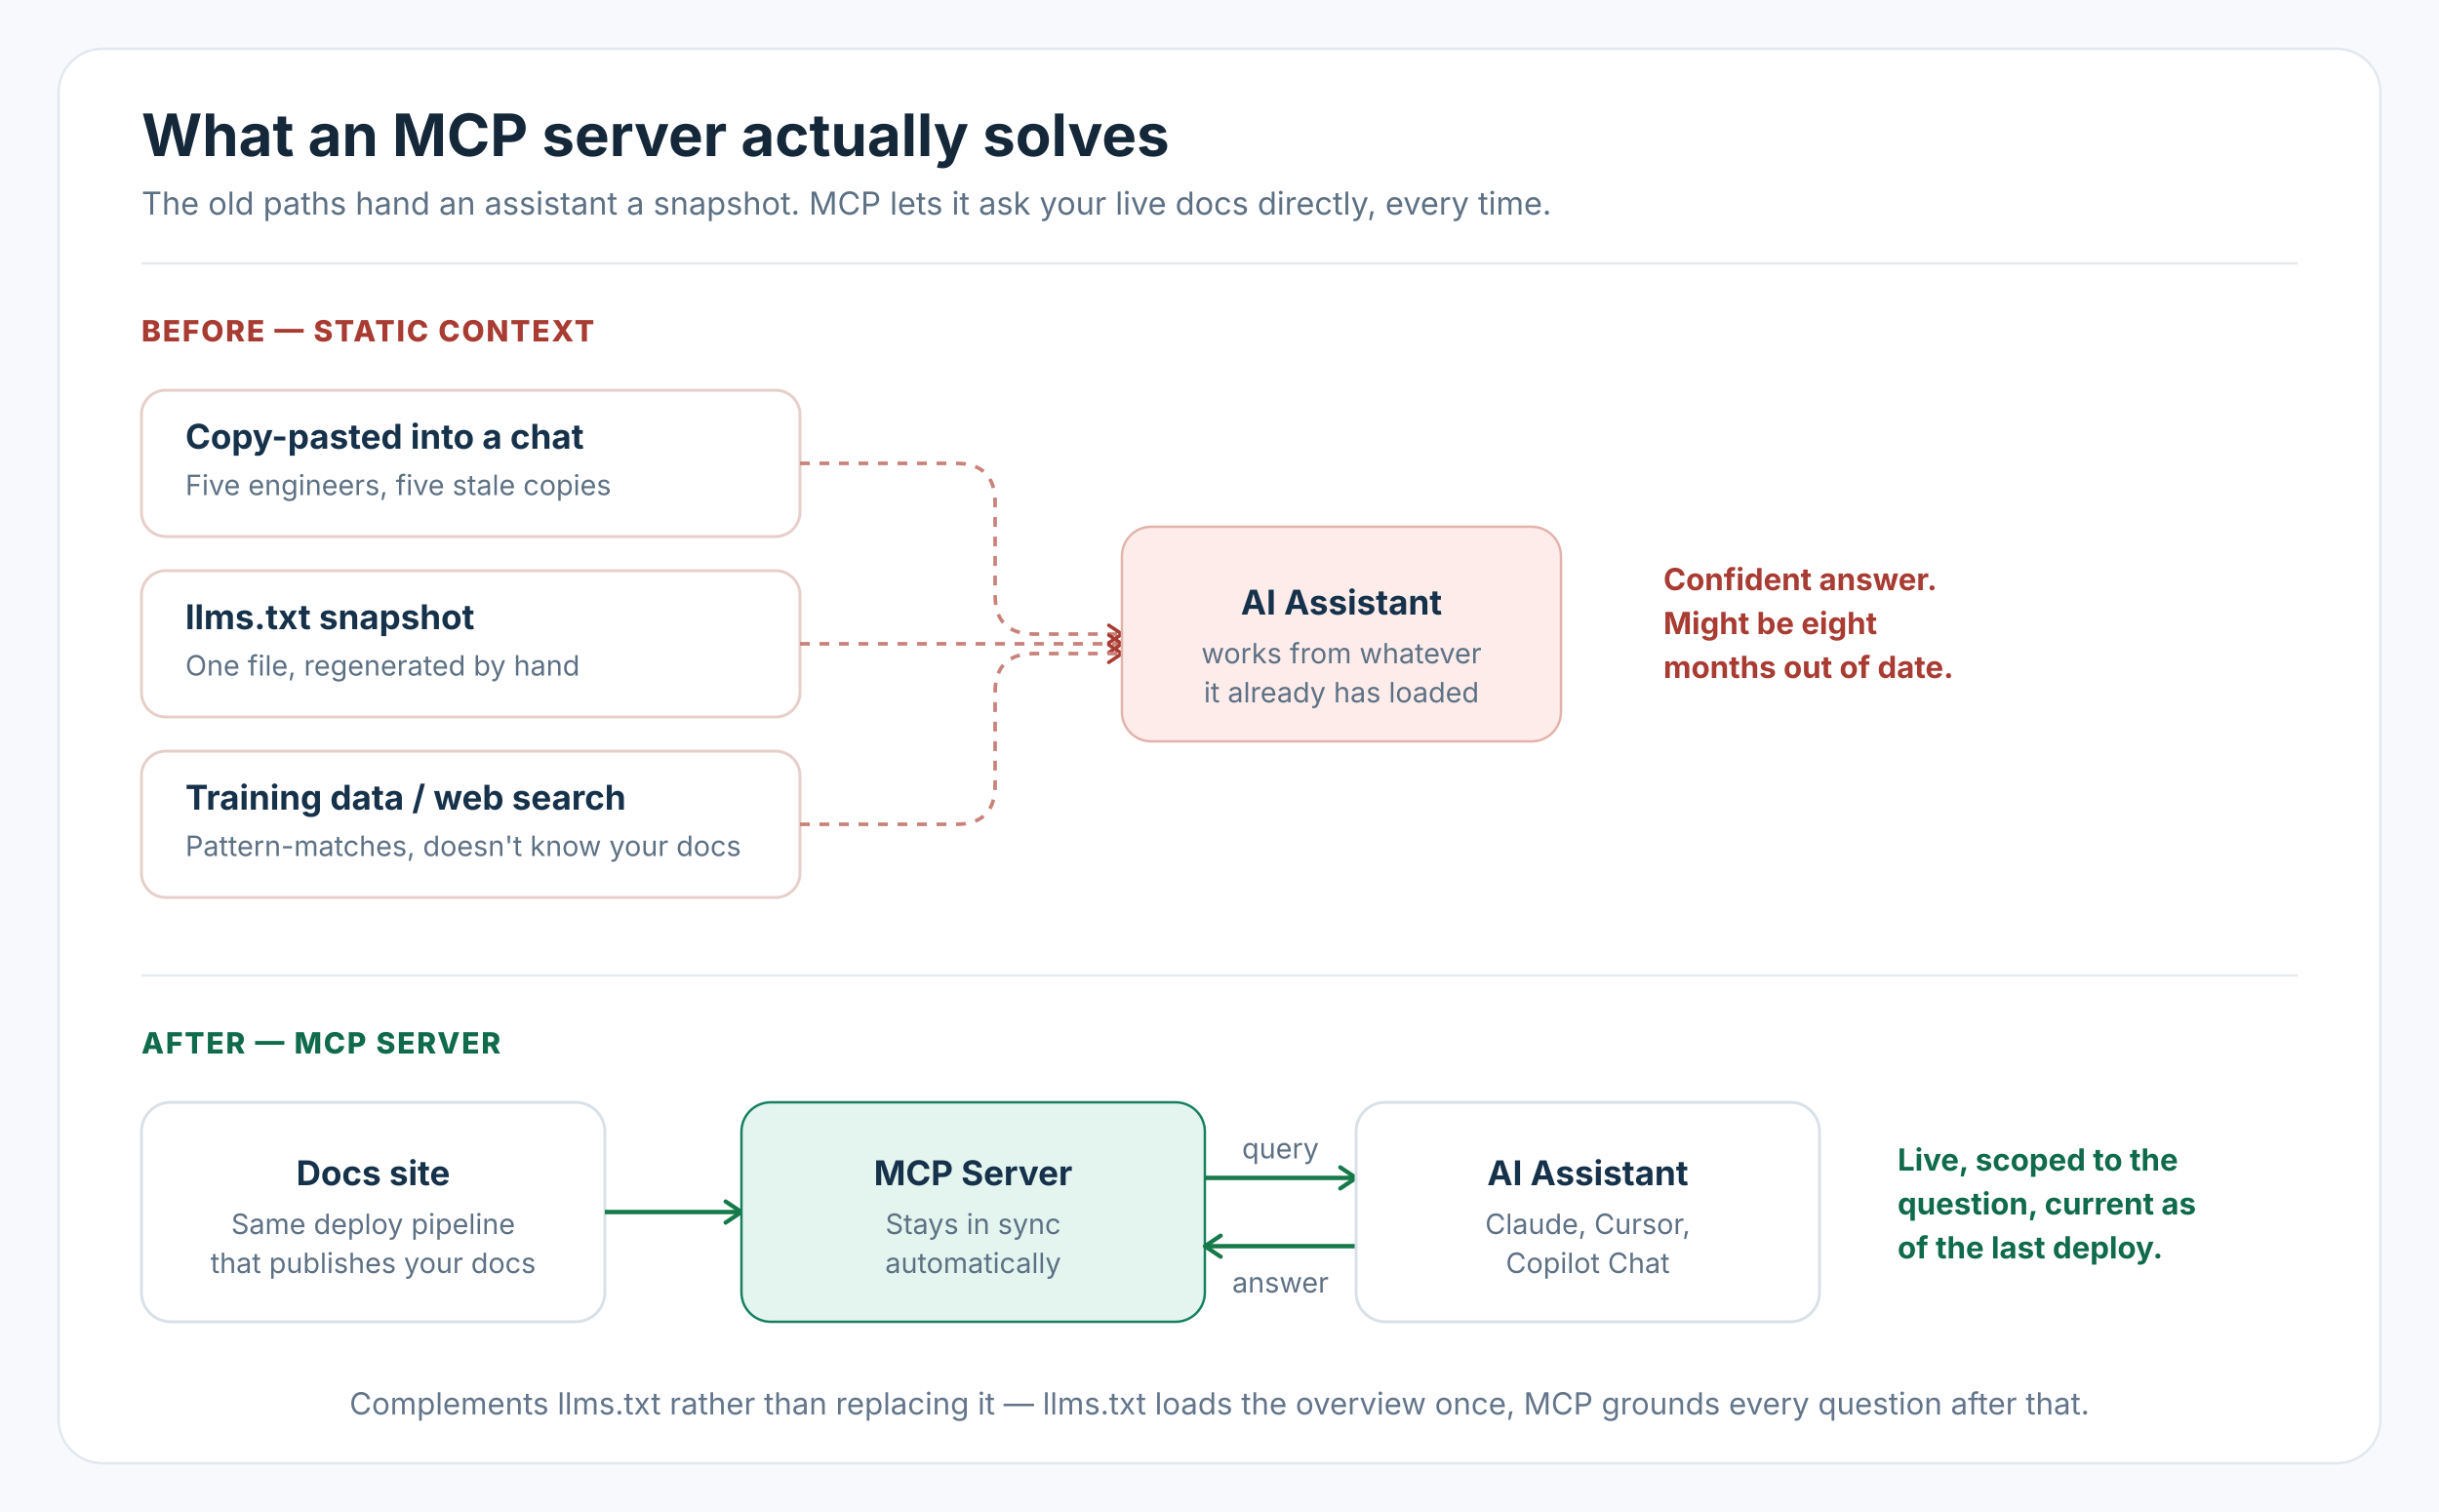
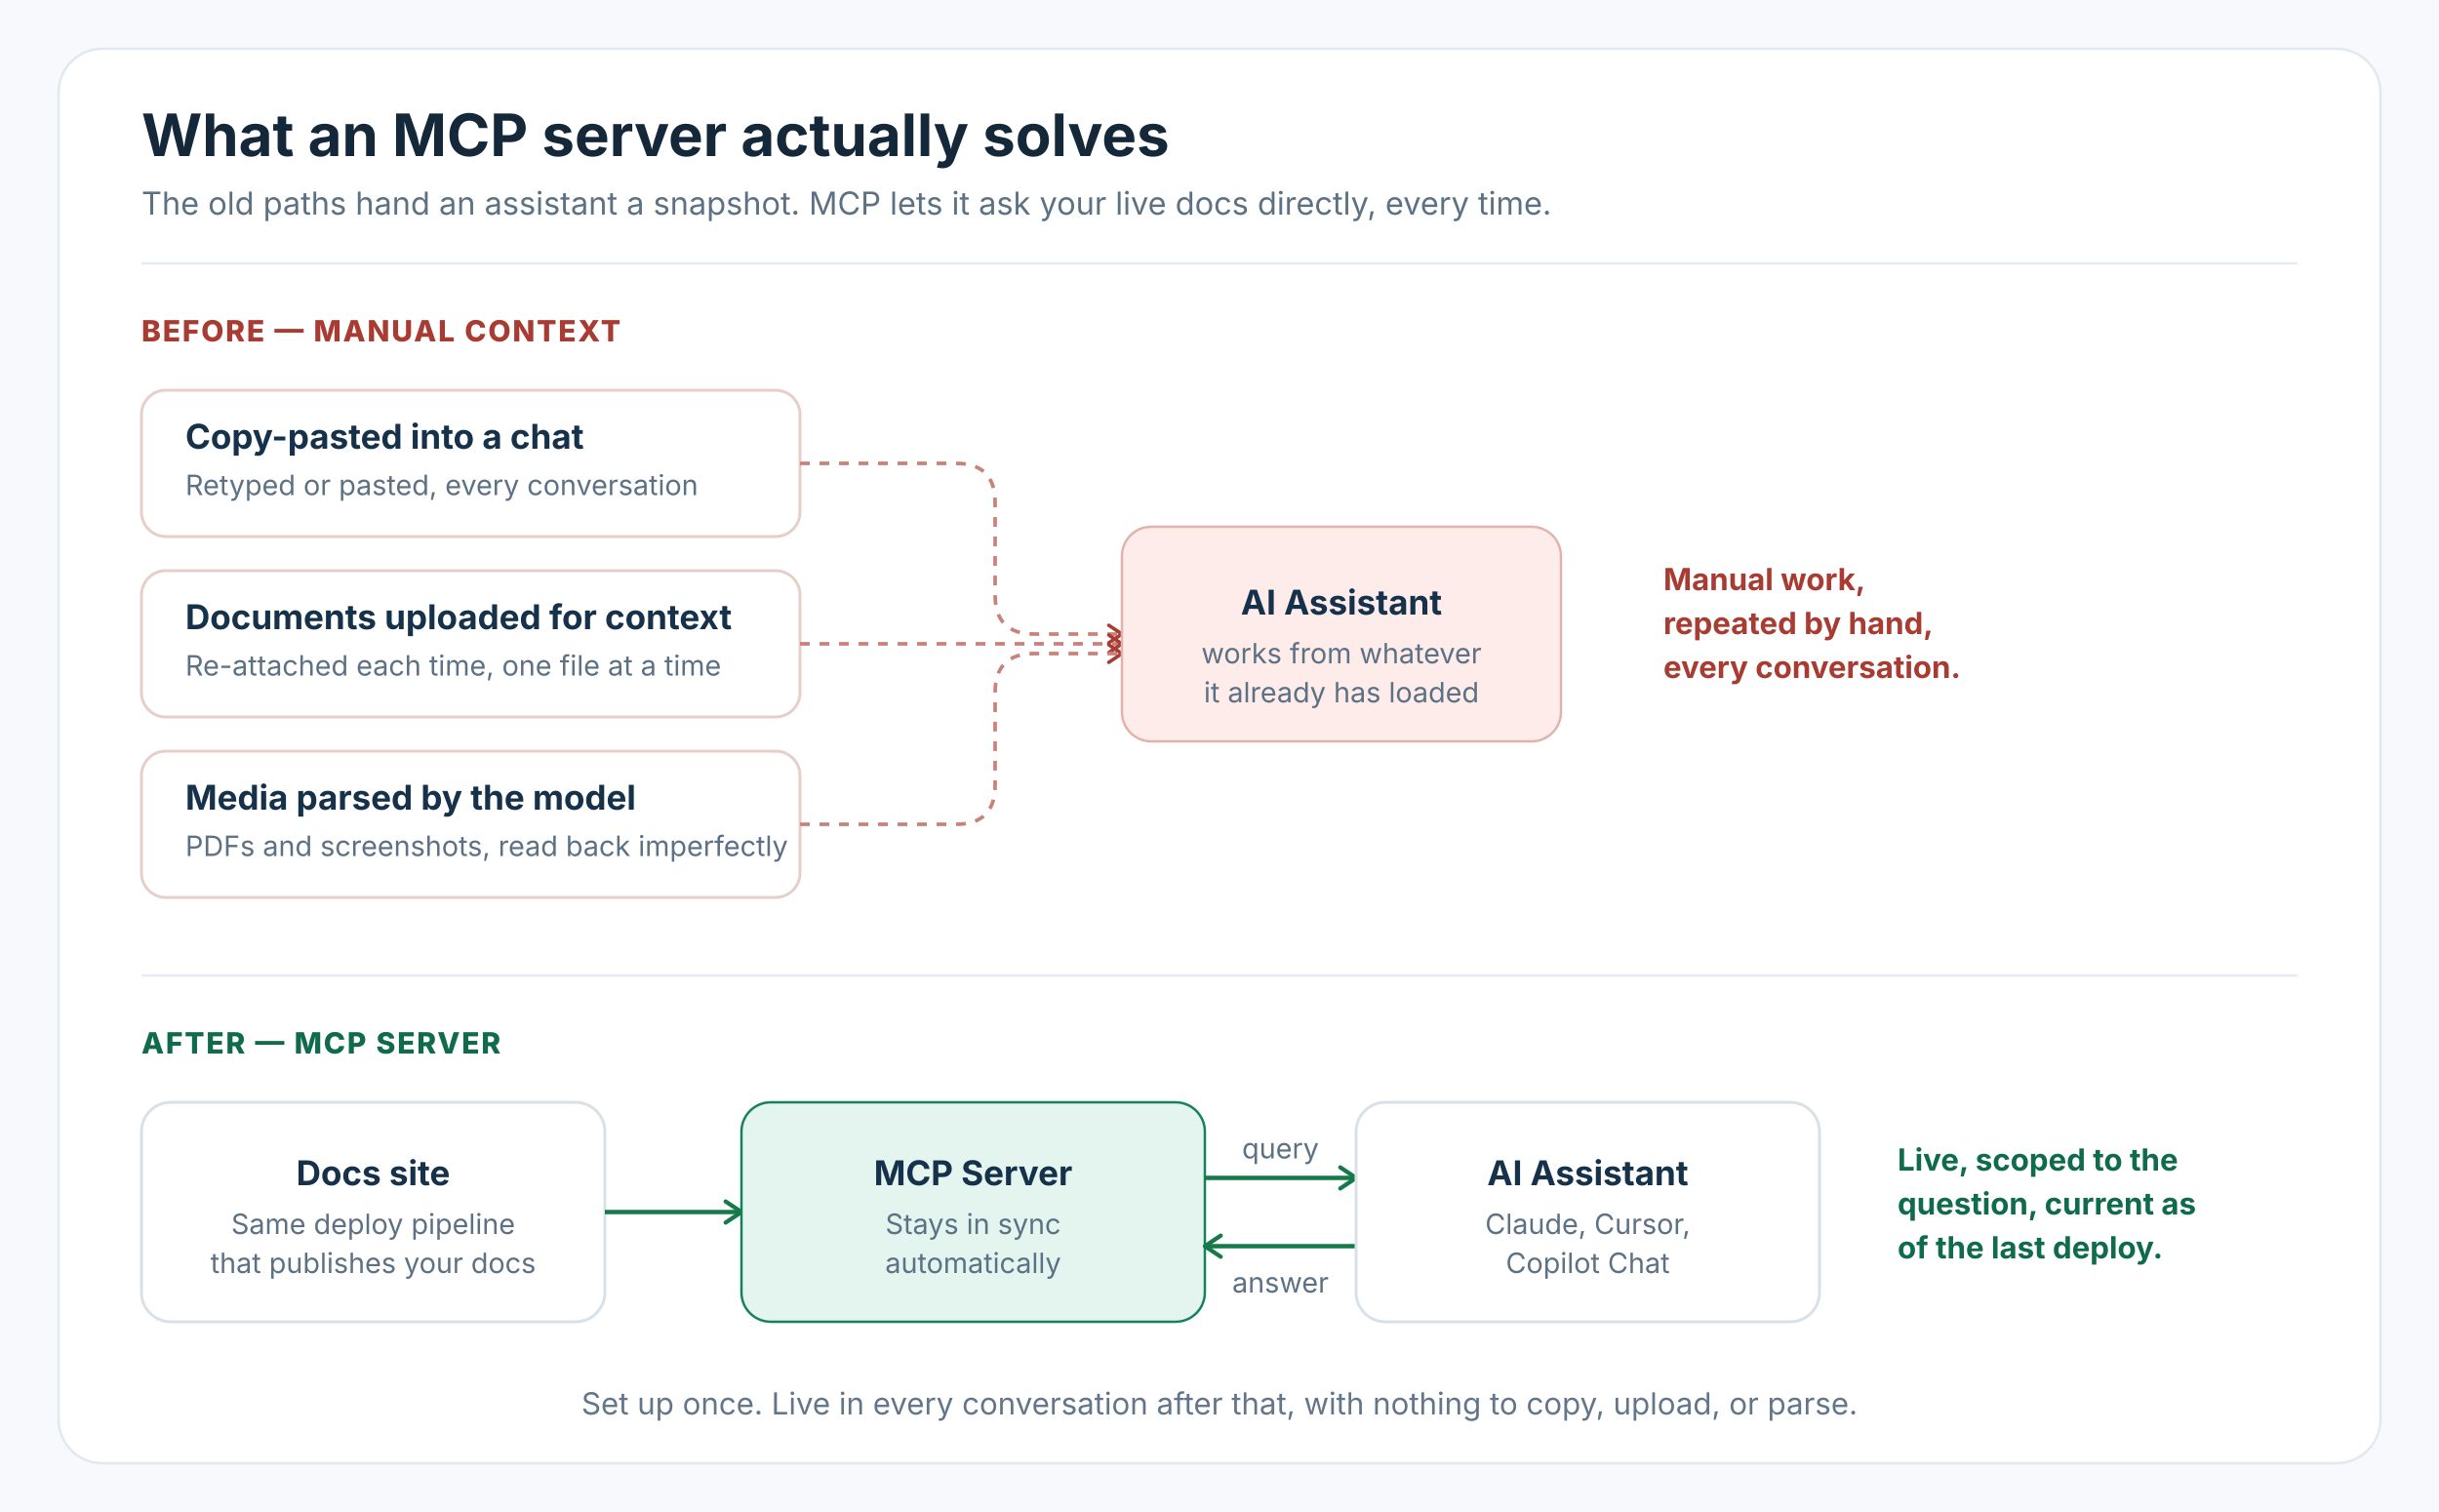
<svg xmlns="http://www.w3.org/2000/svg" viewBox="0 0 1000 620" width="1000" height="620" role="img" aria-labelledby="title desc">
  <defs>
    <marker id="arrowGray" viewBox="0 0 10 10" refX="8" refY="5" markerWidth="6" markerHeight="6" orient="auto">
      <path d="M2 1L8 5L2 9" fill="none" stroke="#a83b32" stroke-width="1.6" stroke-linecap="round" stroke-linejoin="round" />
    </marker>
    <marker id="arrowGreen" viewBox="0 0 10 10" refX="8" refY="5" markerWidth="6" markerHeight="6" orient="auto">
      <path d="M2 1L8 5L2 9" fill="none" stroke="#16794a" stroke-width="1.6" stroke-linecap="round" stroke-linejoin="round" />
    </marker>
    <style>
      .t{font-family:Inter,-apple-system,BlinkMacSystemFont,"Segoe UI",sans-serif}
      .before{fill:#fff;stroke:#e7cfc9;stroke-width:1.2}
      .badbox{fill:#fdecea;stroke:#e2b3ac}
      .goodbox{fill:#e3f5ee;stroke:#168060}
      .plain{fill:#fff;stroke:#d9e1e8;stroke-width:1.2}
      .stitle{font-size:14px;font-weight:700;fill:#16324b}
      .ssub{font-size:11.5px;fill:#5d7184}
      .sectlabel{font-size:12px;font-weight:800;letter-spacing:.06em}
      .badline{fill:none;stroke:#c9827a;stroke-width:1.5;stroke-dasharray:4 4;marker-end:url(#arrowGray)}
      .goodline{fill:none;stroke:#16794a;stroke-width:1.8;marker-end:url(#arrowGreen)}
      .verdictbad{font-size:12.5px;font-weight:700;fill:#a83b32}
      .verdictgood{font-size:12.5px;font-weight:700;fill:#0f6b4c}
    </style>
  </defs>
  <rect width="1000" height="620" fill="#f7f9fc" />
  <rect x="24" y="20" width="952" height="580" rx="18" fill="#fff" stroke="#e1e8ef" />
  <text class="t" x="58" y="64" font-size="24" font-weight="750" fill="#14283a">What an MCP server actually solves</text>
  <text class="t" x="58" y="88" font-size="13" fill="#5d7184">The old paths hand an assistant a snapshot. MCP lets it ask your live docs directly, every time.</text>
  <line x1="58" y1="108" x2="942" y2="108" stroke="#e5ebf1" />
-   <text class="t sectlabel" x="58" y="140" fill="#a83b32">BEFORE — STATIC CONTEXT</text>
+   <text class="t sectlabel" x="58" y="140" fill="#a83b32">BEFORE — MANUAL CONTEXT</text>
  <rect class="t before" x="58" y="160" width="270" height="60" rx="10" />
  <text class="t stitle" x="76" y="184">Copy-pasted into a chat</text>
-   <text class="t ssub" x="76" y="203">Five engineers, five stale copies</text>
+   <text class="t ssub" x="76" y="203">Retyped or pasted, every conversation</text>
  <rect class="t before" x="58" y="234" width="270" height="60" rx="10" />
-   <text class="t stitle" x="76" y="258">llms.txt snapshot</text>
-   <text class="t ssub" x="76" y="277">One file, regenerated by hand</text>
+   <text class="t stitle" x="76" y="258">Documents uploaded for context</text>
+   <text class="t ssub" x="76" y="277">Re-attached each time, one file at a time</text>
  <rect class="t before" x="58" y="308" width="270" height="60" rx="10" />
-   <text class="t stitle" x="76" y="332">Training data / web search</text>
-   <text class="t ssub" x="76" y="351">Pattern-matches, doesn't know your docs</text>
+   <text class="t stitle" x="76" y="332">Media parsed by the model</text>
+   <text class="t ssub" x="76" y="351">PDFs and screenshots, read back imperfectly</text>
  <path class="badline" d="M328 190H392Q408 190 408 206V244Q408 260 424 260H460" />
  <path class="badline" d="M328 264H460" />
  <path class="badline" d="M328 338H392Q408 338 408 322V284Q408 268 424 268H460" />
  <rect class="t badbox" x="460" y="216" width="180" height="88" rx="12" />
  <text class="t stitle" x="550" y="252" text-anchor="middle" fill="#7a271f">AI Assistant</text>
  <text class="t ssub" x="550" y="272" text-anchor="middle" fill="#93453c">works from whatever</text>
  <text class="t ssub" x="550" y="288" text-anchor="middle" fill="#93453c">it already has loaded</text>
-   <text class="t verdictbad" x="682" y="242">Confident answer.</text>
-   <text class="t verdictbad" x="682" y="260">Might be eight</text>
-   <text class="t verdictbad" x="682" y="278">months out of date.</text>
+   <text class="t verdictbad" x="682" y="242">Manual work,</text>
+   <text class="t verdictbad" x="682" y="260">repeated by hand,</text>
+   <text class="t verdictbad" x="682" y="278">every conversation.</text>
  <line x1="58" y1="400" x2="942" y2="400" stroke="#e5ebf1" />
  <text class="t sectlabel" x="58" y="432" fill="#0f6b4c">AFTER — MCP SERVER</text>
  <rect class="t plain" x="58" y="452" width="190" height="90" rx="12" />
  <text class="t stitle" x="153" y="486" text-anchor="middle">Docs site</text>
  <text class="t ssub" x="153" y="506" text-anchor="middle">Same deploy pipeline</text>
  <text class="t ssub" x="153" y="522" text-anchor="middle">that publishes your docs</text>
  <path class="goodline" d="M248 497H304" />
  <rect class="t goodbox" x="304" y="452" width="190" height="90" rx="12" />
  <text class="t stitle" x="399" y="486" text-anchor="middle" fill="#0f6b4c">MCP Server</text>
  <text class="t ssub" x="399" y="506" text-anchor="middle" fill="#16705a">Stays in sync</text>
  <text class="t ssub" x="399" y="522" text-anchor="middle" fill="#16705a">automatically</text>
  <path class="goodline" d="M494 483H556" />
  <path class="goodline" d="M556 511H494" marker-end="url(#arrowGreen)" />
  <text class="t ssub" x="525" y="475" text-anchor="middle" fill="#5d7184">query</text>
  <text class="t ssub" x="525" y="530" text-anchor="middle" fill="#5d7184">answer</text>
  <rect class="t plain" x="556" y="452" width="190" height="90" rx="12" />
  <text class="t stitle" x="651" y="486" text-anchor="middle">AI Assistant</text>
  <text class="t ssub" x="651" y="506" text-anchor="middle">Claude, Cursor,</text>
  <text class="t ssub" x="651" y="522" text-anchor="middle">Copilot Chat</text>
  <text class="t verdictgood" x="778" y="480">Live, scoped to the</text>
  <text class="t verdictgood" x="778" y="498">question, current as</text>
  <text class="t verdictgood" x="778" y="516">of the last deploy.</text>
-   <text class="t" x="500" y="580" text-anchor="middle" font-size="12.5" fill="#62758a">Complements llms.txt rather than replacing it — llms.txt loads the overview once, MCP grounds every question after that.</text>
+   <text class="t" x="500" y="580" text-anchor="middle" font-size="12.5" fill="#62758a">Set up once. Live in every conversation after that, with nothing to copy, upload, or parse.</text>
</svg>
